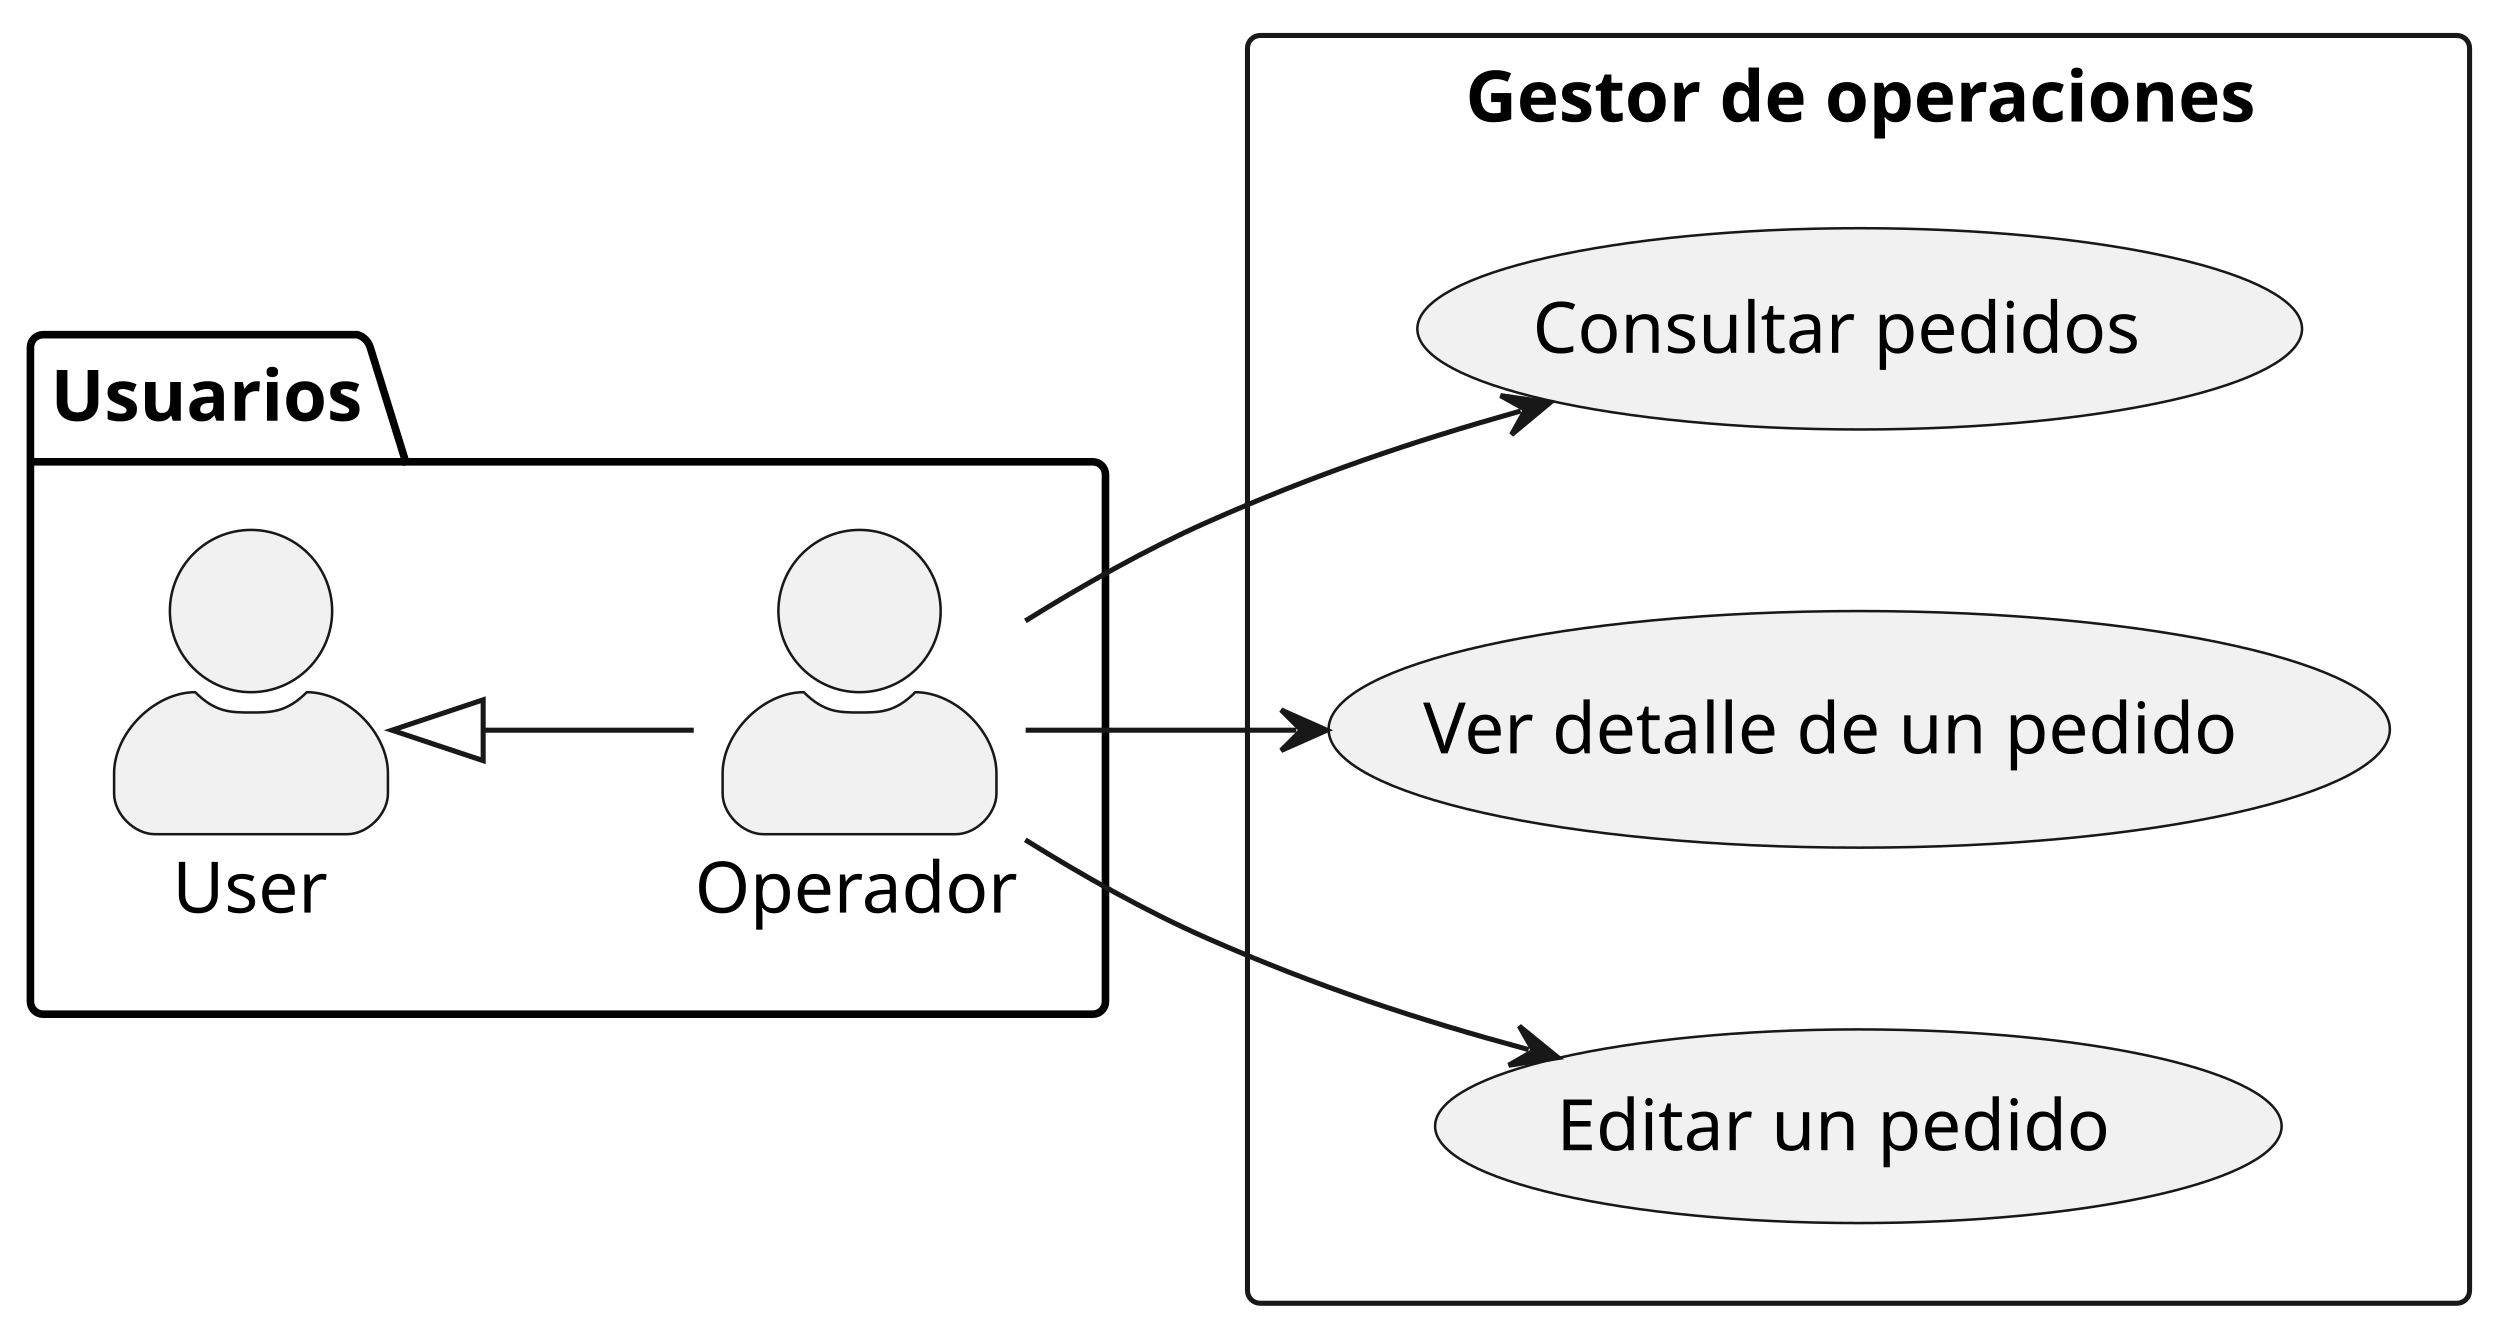
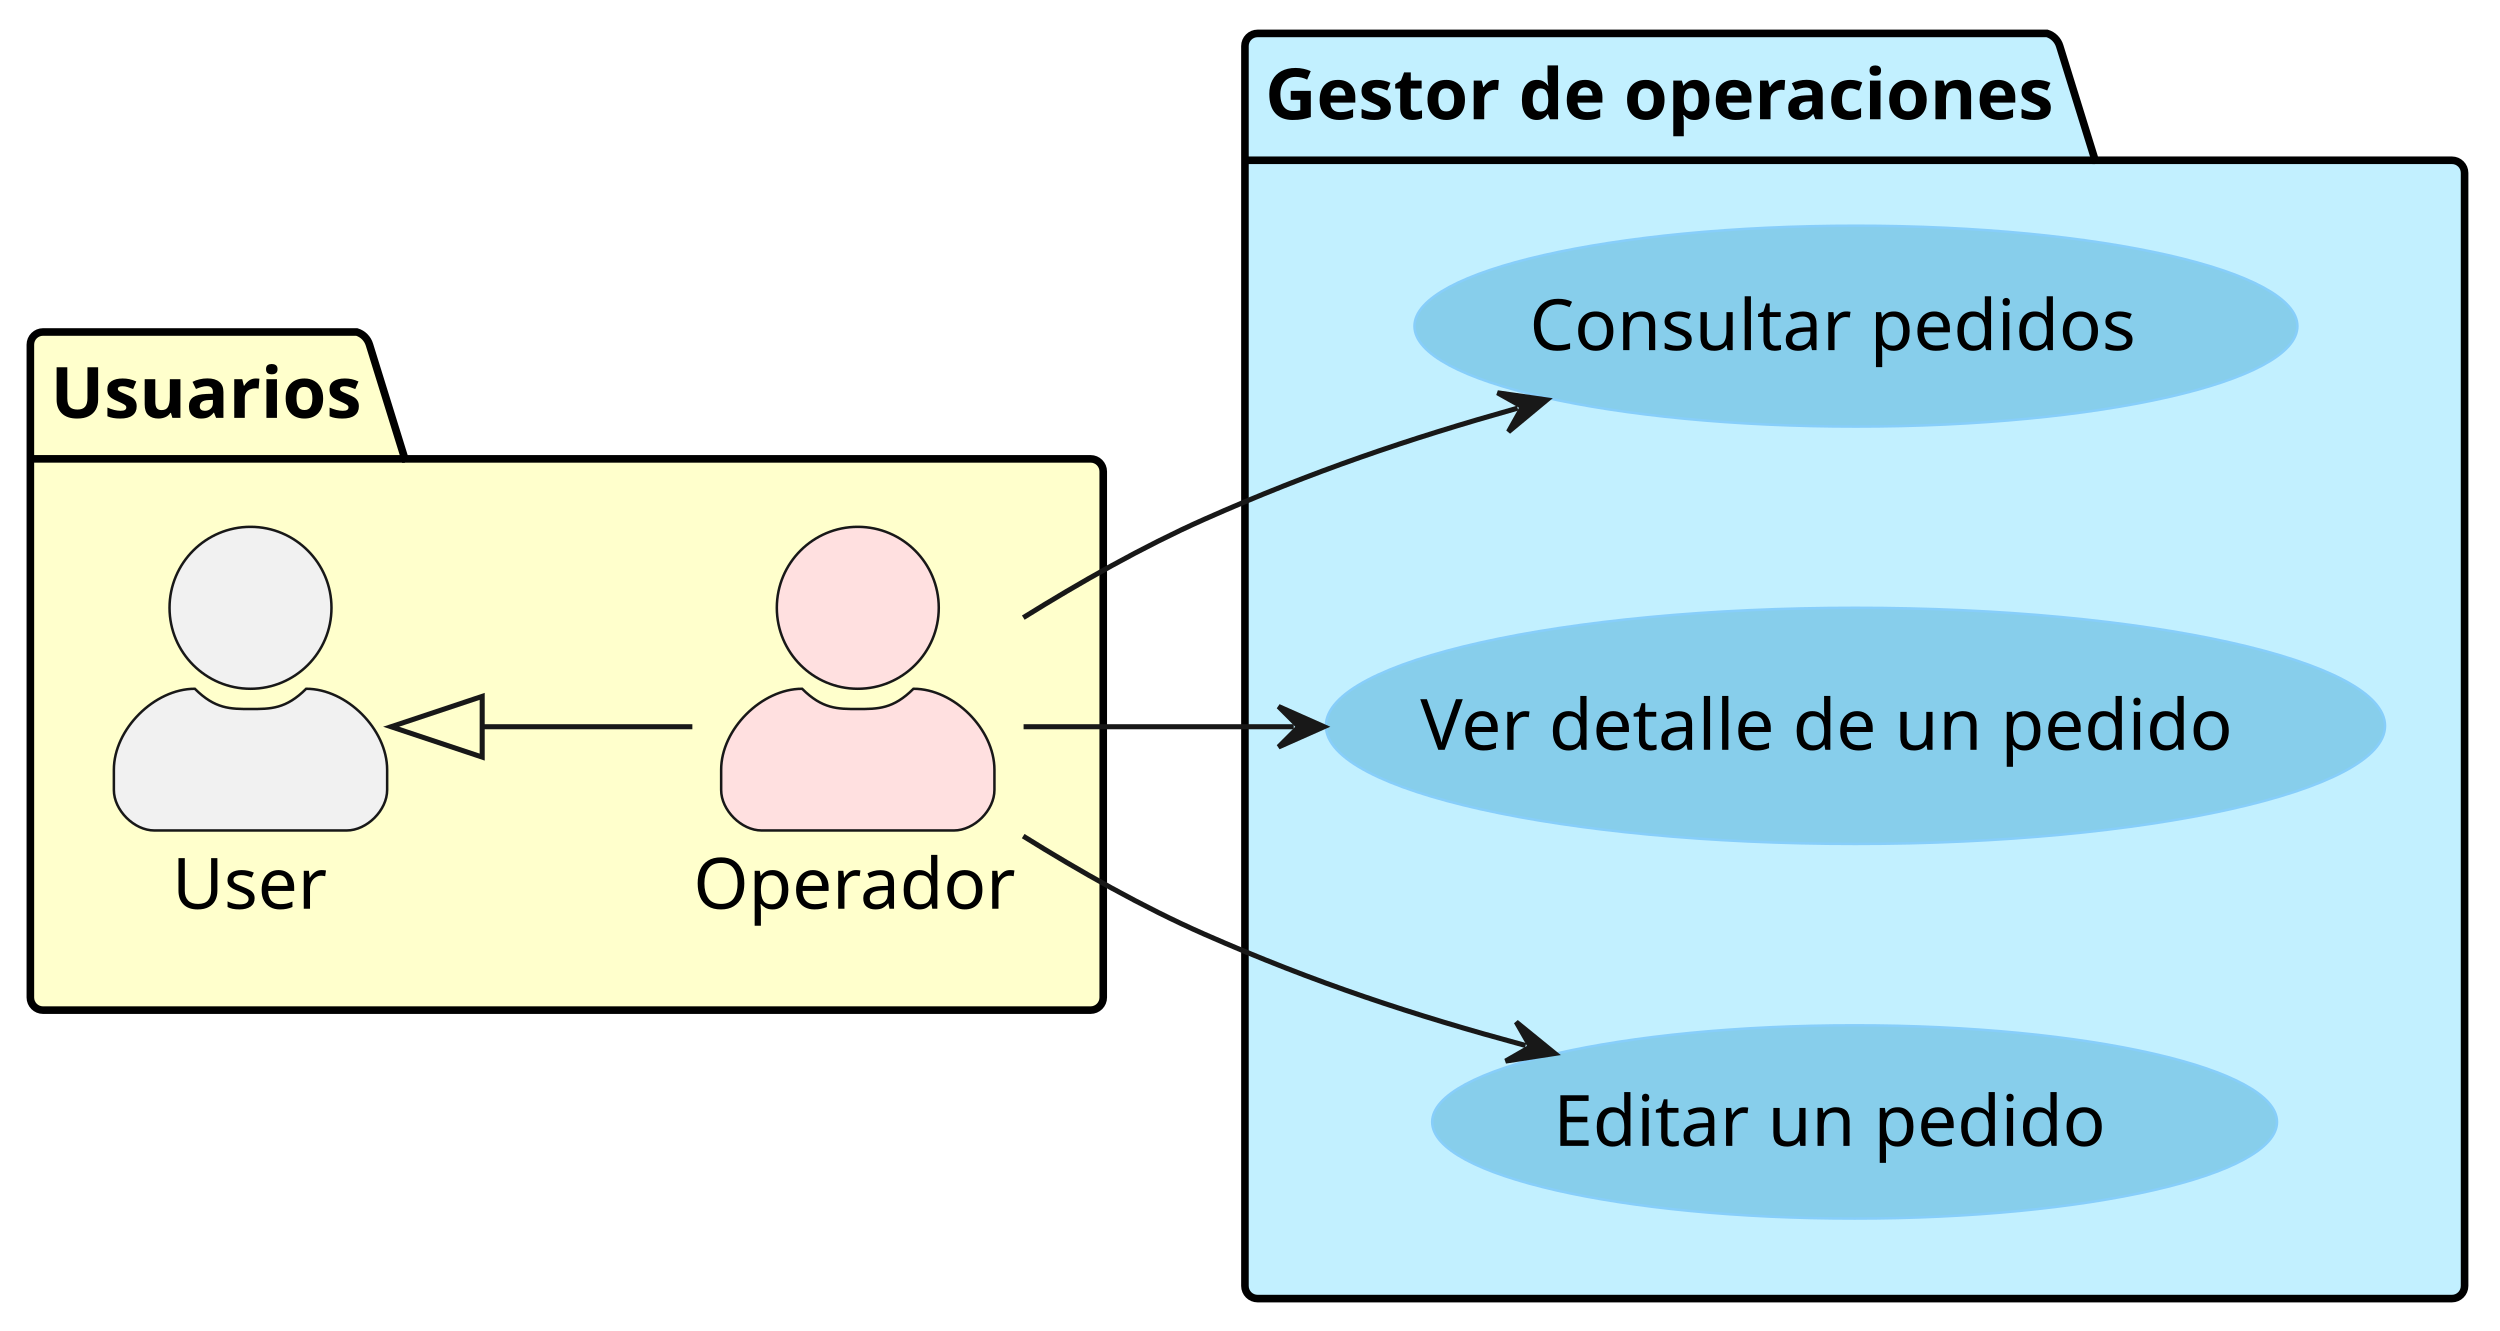
- <svg xmlns="http://www.w3.org/2000/svg" contentStyleType="text/css" height="263px" preserveAspectRatio="none" style="width:493px;height:263px;background:#FFFFFF;" version="1.1" viewBox="0 0 493 263" width="493px" zoomAndPan="magnify">
+ <svg xmlns="http://www.w3.org/2000/svg" contentStyleType="text/css" height="263px" preserveAspectRatio="none" style="width:494px;height:263px;background:#FFFFFF;" version="1.1" viewBox="0 0 494 263" width="494px" zoomAndPan="magnify">
  <defs />
  <g>
    <g id="cluster_Usuarios">
-       <path d="M8.5,66 L70.5,66 A3.75,3.75 0 0 1 73,68.5 L80,91.068 L215.5,91.068 A2.5,2.5 0 0 1 218,93.568 L218,197.5 A2.5,2.5 0 0 1 215.5,200 L8.5,200 A2.5,2.5 0 0 1 6,197.5 L6,68.5 A2.5,2.5 0 0 1 8.5,66 " fill="none" style="stroke:#000000;stroke-width:1.5;" />
-       <line style="stroke:#000000;stroke-width:1.5;" x1="6" x2="80" y1="91.068" y2="91.068" />
-       <text fill="#000000" font-family="sans-serif" font-size="14" font-weight="bold" lengthAdjust="spacing" textLength="61" x="10" y="82.966">Usuarios</text>
+       <path d="M8.5,65.602 L70.5,65.602 A3.75,3.75 0 0 1 73,68.102 L80,90.67 L215.5,90.67 A2.5,2.5 0 0 1 218,93.17 L218,197.102 A2.5,2.5 0 0 1 215.5,199.602 L8.5,199.602 A2.5,2.5 0 0 1 6,197.102 L6,68.102 A2.5,2.5 0 0 1 8.5,65.602 " fill="#FFFFCC" style="stroke:#000000;stroke-width:1.5;" />
+       <line style="stroke:#000000;stroke-width:1.5;" x1="6" x2="80" y1="90.67" y2="90.67" />
+       <text fill="#000000" font-family="sans-serif" font-size="14" font-weight="bold" lengthAdjust="spacing" textLength="61" x="10" y="82.568">Usuarios</text>
    </g>
    <g id="cluster_Gestor de operaciones">
-       <rect fill="none" height="250" rx="2.5" ry="2.5" style="stroke:#181818;stroke-width:1.0;" width="241" x="246" y="7" />
-       <text fill="#000000" font-family="sans-serif" font-size="14" font-weight="bold" lengthAdjust="spacing" textLength="155" x="289" y="23.966">Gestor de operaciones</text>
+       <path d="M248.5,6.602 L404.5,6.602 A3.75,3.75 0 0 1 407,9.102 L414,31.67 L484.5,31.67 A2.5,2.5 0 0 1 487,34.17 L487,254.102 A2.5,2.5 0 0 1 484.5,256.602 L248.5,256.602 A2.5,2.5 0 0 1 246,254.102 L246,9.102 A2.5,2.5 0 0 1 248.5,6.602 " fill="#C2F0FF" style="stroke:#000000;stroke-width:1.5;" />
+       <line style="stroke:#000000;stroke-width:1.5;" x1="246" x2="414" y1="31.67" y2="31.67" />
+       <text fill="#000000" font-family="sans-serif" font-size="14" font-weight="bold" lengthAdjust="spacing" textLength="155" x="250" y="23.568">Gestor de operaciones</text>
    </g>
    <g id="elem_Operador">
-       <ellipse cx="169.5" cy="120.5" fill="#F1F1F1" rx="16" ry="16" style="stroke:#181818;stroke-width:0.5;" />
-       <path d="M169.5,140.5 C173.5,140.5 176.5,140.5 180.5,136.5 C188.5,136.5 196.5,144.5 196.5,152.5 L196.5,156.5 C196.5,160.5 192.5,164.5 188.5,164.5 L150.5,164.5 C146.5,164.5 142.5,160.5 142.5,156.5 L142.5,152.5 C142.5,144.5 150.5,136.5 158.5,136.5 C162.5,140.5 165.5,140.5 169.5,140.5 " fill="#F1F1F1" style="stroke:#181818;stroke-width:0.5;" />
-       <text fill="#000000" font-family="sans-serif" font-size="14" lengthAdjust="spacing" textLength="65" x="137" y="179.966">Operador</text>
+       <ellipse cx="169.5" cy="120.102" fill="#FFE0E0" rx="16" ry="16" style="stroke:#181818;stroke-width:0.5;" />
+       <path d="M169.5,140.102 C173.5,140.102 176.5,140.102 180.5,136.102 C188.5,136.102 196.5,144.102 196.5,152.102 L196.5,156.102 C196.5,160.102 192.5,164.102 188.5,164.102 L150.5,164.102 C146.5,164.102 142.5,160.102 142.5,156.102 L142.5,152.102 C142.5,144.102 150.5,136.102 158.5,136.102 C162.5,140.102 165.5,140.102 169.5,140.102 " fill="#FFE0E0" style="stroke:#181818;stroke-width:0.5;" />
+       <text fill="#000000" font-family="sans-serif" font-size="14" lengthAdjust="spacing" textLength="65" x="137" y="179.568">Operador</text>
    </g>
    <g id="elem_User">
-       <ellipse cx="49.5" cy="120.5" fill="#F1F1F1" rx="16" ry="16" style="stroke:#181818;stroke-width:0.5;" />
-       <path d="M49.5,140.5 C53.5,140.5 56.5,140.5 60.5,136.5 C68.5,136.5 76.5,144.5 76.5,152.5 L76.5,156.5 C76.5,160.5 72.5,164.5 68.5,164.5 L30.5,164.5 C26.5,164.5 22.5,160.5 22.5,156.5 L22.5,152.5 C22.5,144.5 30.5,136.5 38.5,136.5 C42.5,140.5 45.5,140.5 49.5,140.5 " fill="#F1F1F1" style="stroke:#181818;stroke-width:0.5;" />
-       <text fill="#000000" font-family="sans-serif" font-size="14" lengthAdjust="spacing" textLength="31" x="34" y="179.966">User</text>
+       <ellipse cx="49.5" cy="120.102" fill="#F1F1F1" rx="16" ry="16" style="stroke:#181818;stroke-width:0.5;" />
+       <path d="M49.5,140.102 C53.5,140.102 56.5,140.102 60.5,136.102 C68.5,136.102 76.5,144.102 76.5,152.102 L76.5,156.102 C76.5,160.102 72.5,164.102 68.5,164.102 L30.5,164.102 C26.5,164.102 22.5,160.102 22.5,156.102 L22.5,152.102 C22.5,144.102 30.5,136.102 38.5,136.102 C42.5,140.102 45.5,140.102 49.5,140.102 " fill="#F1F1F1" style="stroke:#181818;stroke-width:0.5;" />
+       <text fill="#000000" font-family="sans-serif" font-size="14" lengthAdjust="spacing" textLength="31" x="34" y="179.568">User</text>
    </g>
    <g id="elem_consultarPedido">
-       <ellipse cx="366.733" cy="64.847" fill="#F1F1F1" rx="87.233" ry="19.846" style="stroke:#181818;stroke-width:0.5;" />
-       <text fill="#000000" font-family="sans-serif" font-size="14" lengthAdjust="spacing" textLength="123" x="302.233" y="69.579">Consultar pedidos</text>
+       <ellipse cx="366.733" cy="64.448" fill="#87CEEB" rx="87.233" ry="19.846" style="stroke:#87CEFA;stroke-width:0.5;" />
+       <text fill="#000000" font-family="sans-serif" font-size="14" lengthAdjust="spacing" textLength="123" x="302.233" y="69.181">Consultar pedidos</text>
    </g>
    <g id="elem_verPedido">
-       <ellipse cx="366.641" cy="143.828" fill="#F1F1F1" rx="104.641" ry="23.328" style="stroke:#181818;stroke-width:0.5;" />
-       <text fill="#000000" font-family="sans-serif" font-size="14" lengthAdjust="spacing" textLength="166" x="280.641" y="148.561">Ver detalle de un pedido</text>
+       <ellipse cx="366.641" cy="143.43" fill="#87CEEB" rx="104.641" ry="23.328" style="stroke:#87CEFA;stroke-width:0.5;" />
+       <text fill="#000000" font-family="sans-serif" font-size="14" lengthAdjust="spacing" textLength="166" x="280.641" y="148.163">Ver detalle de un pedido</text>
    </g>
    <g id="elem_editarPedido">
-       <ellipse cx="366.468" cy="222.094" fill="#F1F1F1" rx="83.468" ry="19.094" style="stroke:#181818;stroke-width:0.5;" />
-       <text fill="#000000" font-family="sans-serif" font-size="14" lengthAdjust="spacing" textLength="113" x="306.968" y="226.827">Editar un pedido</text>
+       <ellipse cx="366.468" cy="221.696" fill="#87CEEB" rx="83.468" ry="19.094" style="stroke:#87CEFA;stroke-width:0.5;" />
+       <text fill="#000000" font-family="sans-serif" font-size="14" lengthAdjust="spacing" textLength="113" x="306.968" y="226.429">Editar un pedido</text>
    </g>
    <g id="link_User_Operador">
-       <path d="M95.28,144 C112.96,144 118.2,144 136.81,144 " fill="none" id="User-backto-Operador" style="stroke:#181818;stroke-width:1.0;" />
-       <polygon fill="none" points="77.28,144,95.28,150,95.28,138,77.28,144" style="stroke:#181818;stroke-width:1.0;" />
+       <path d="M95.28,143.602 C112.96,143.602 118.2,143.602 136.81,143.602 " fill="none" id="User-backto-Operador" style="stroke:#181818;stroke-width:1.0;" />
+       <polygon fill="none" points="77.28,143.602,95.28,149.602,95.28,137.602,77.28,143.602" style="stroke:#181818;stroke-width:1.0;" />
    </g>
    <g id="link_Operador_consultarPedido">
-       <path d="M202.2,122.44 C213.21,115.59 225.84,108.4 238,103 C259.43,93.49 278.135,87.178 299.875,81.048 " fill="none" id="Operador-to-consultarPedido" style="stroke:#181818;stroke-width:1.0;" />
-       <polygon fill="#181818" points="305.65,79.42,295.902,78.013,300.838,80.777,298.073,85.712,305.65,79.42" style="stroke:#181818;stroke-width:1.0;" />
+       <path d="M202.2,122.042 C213.21,115.192 225.84,108.002 238,102.602 C259.43,93.092 278.135,86.78 299.875,80.65 " fill="none" id="Operador-to-consultarPedido" style="stroke:#181818;stroke-width:1.0;" />
+       <polygon fill="#181818" points="305.65,79.022,295.902,77.615,300.838,80.379,298.073,85.314,305.65,79.022" style="stroke:#181818;stroke-width:1.0;" />
    </g>
    <g id="link_Operador_verPedido">
-       <path d="M202.26,144 C218.78,144 234,144 255.64,144 " fill="none" id="Operador-to-verPedido" style="stroke:#181818;stroke-width:1.0;" />
-       <polygon fill="#181818" points="261.64,144,252.64,140,256.64,144,252.64,148,261.64,144" style="stroke:#181818;stroke-width:1.0;" />
+       <path d="M202.26,143.602 C218.78,143.602 234,143.602 255.64,143.602 " fill="none" id="Operador-to-verPedido" style="stroke:#181818;stroke-width:1.0;" />
+       <polygon fill="#181818" points="261.64,143.602,252.64,139.602,256.64,143.602,252.64,147.602,261.64,143.602" style="stroke:#181818;stroke-width:1.0;" />
    </g>
    <g id="link_Operador_editarPedido">
-       <path d="M202.18,165.61 C213.18,172.47 225.82,179.65 238,185 C259.94,194.65 279.309,200.991 301.449,206.991 " fill="none" id="Operador-to-editarPedido" style="stroke:#181818;stroke-width:1.0;" />
-       <polygon fill="#181818" points="307.24,208.56,299.6,202.345,302.414,207.252,297.507,210.067,307.24,208.56" style="stroke:#181818;stroke-width:1.0;" />
+       <path d="M202.18,165.212 C213.18,172.072 225.82,179.252 238,184.602 C259.94,194.252 279.309,200.593 301.449,206.593 " fill="none" id="Operador-to-editarPedido" style="stroke:#181818;stroke-width:1.0;" />
+       <polygon fill="#181818" points="307.24,208.162,299.6,201.947,302.414,206.854,297.507,209.669,307.24,208.162" style="stroke:#181818;stroke-width:1.0;" />
    </g>
  </g>
</svg>
